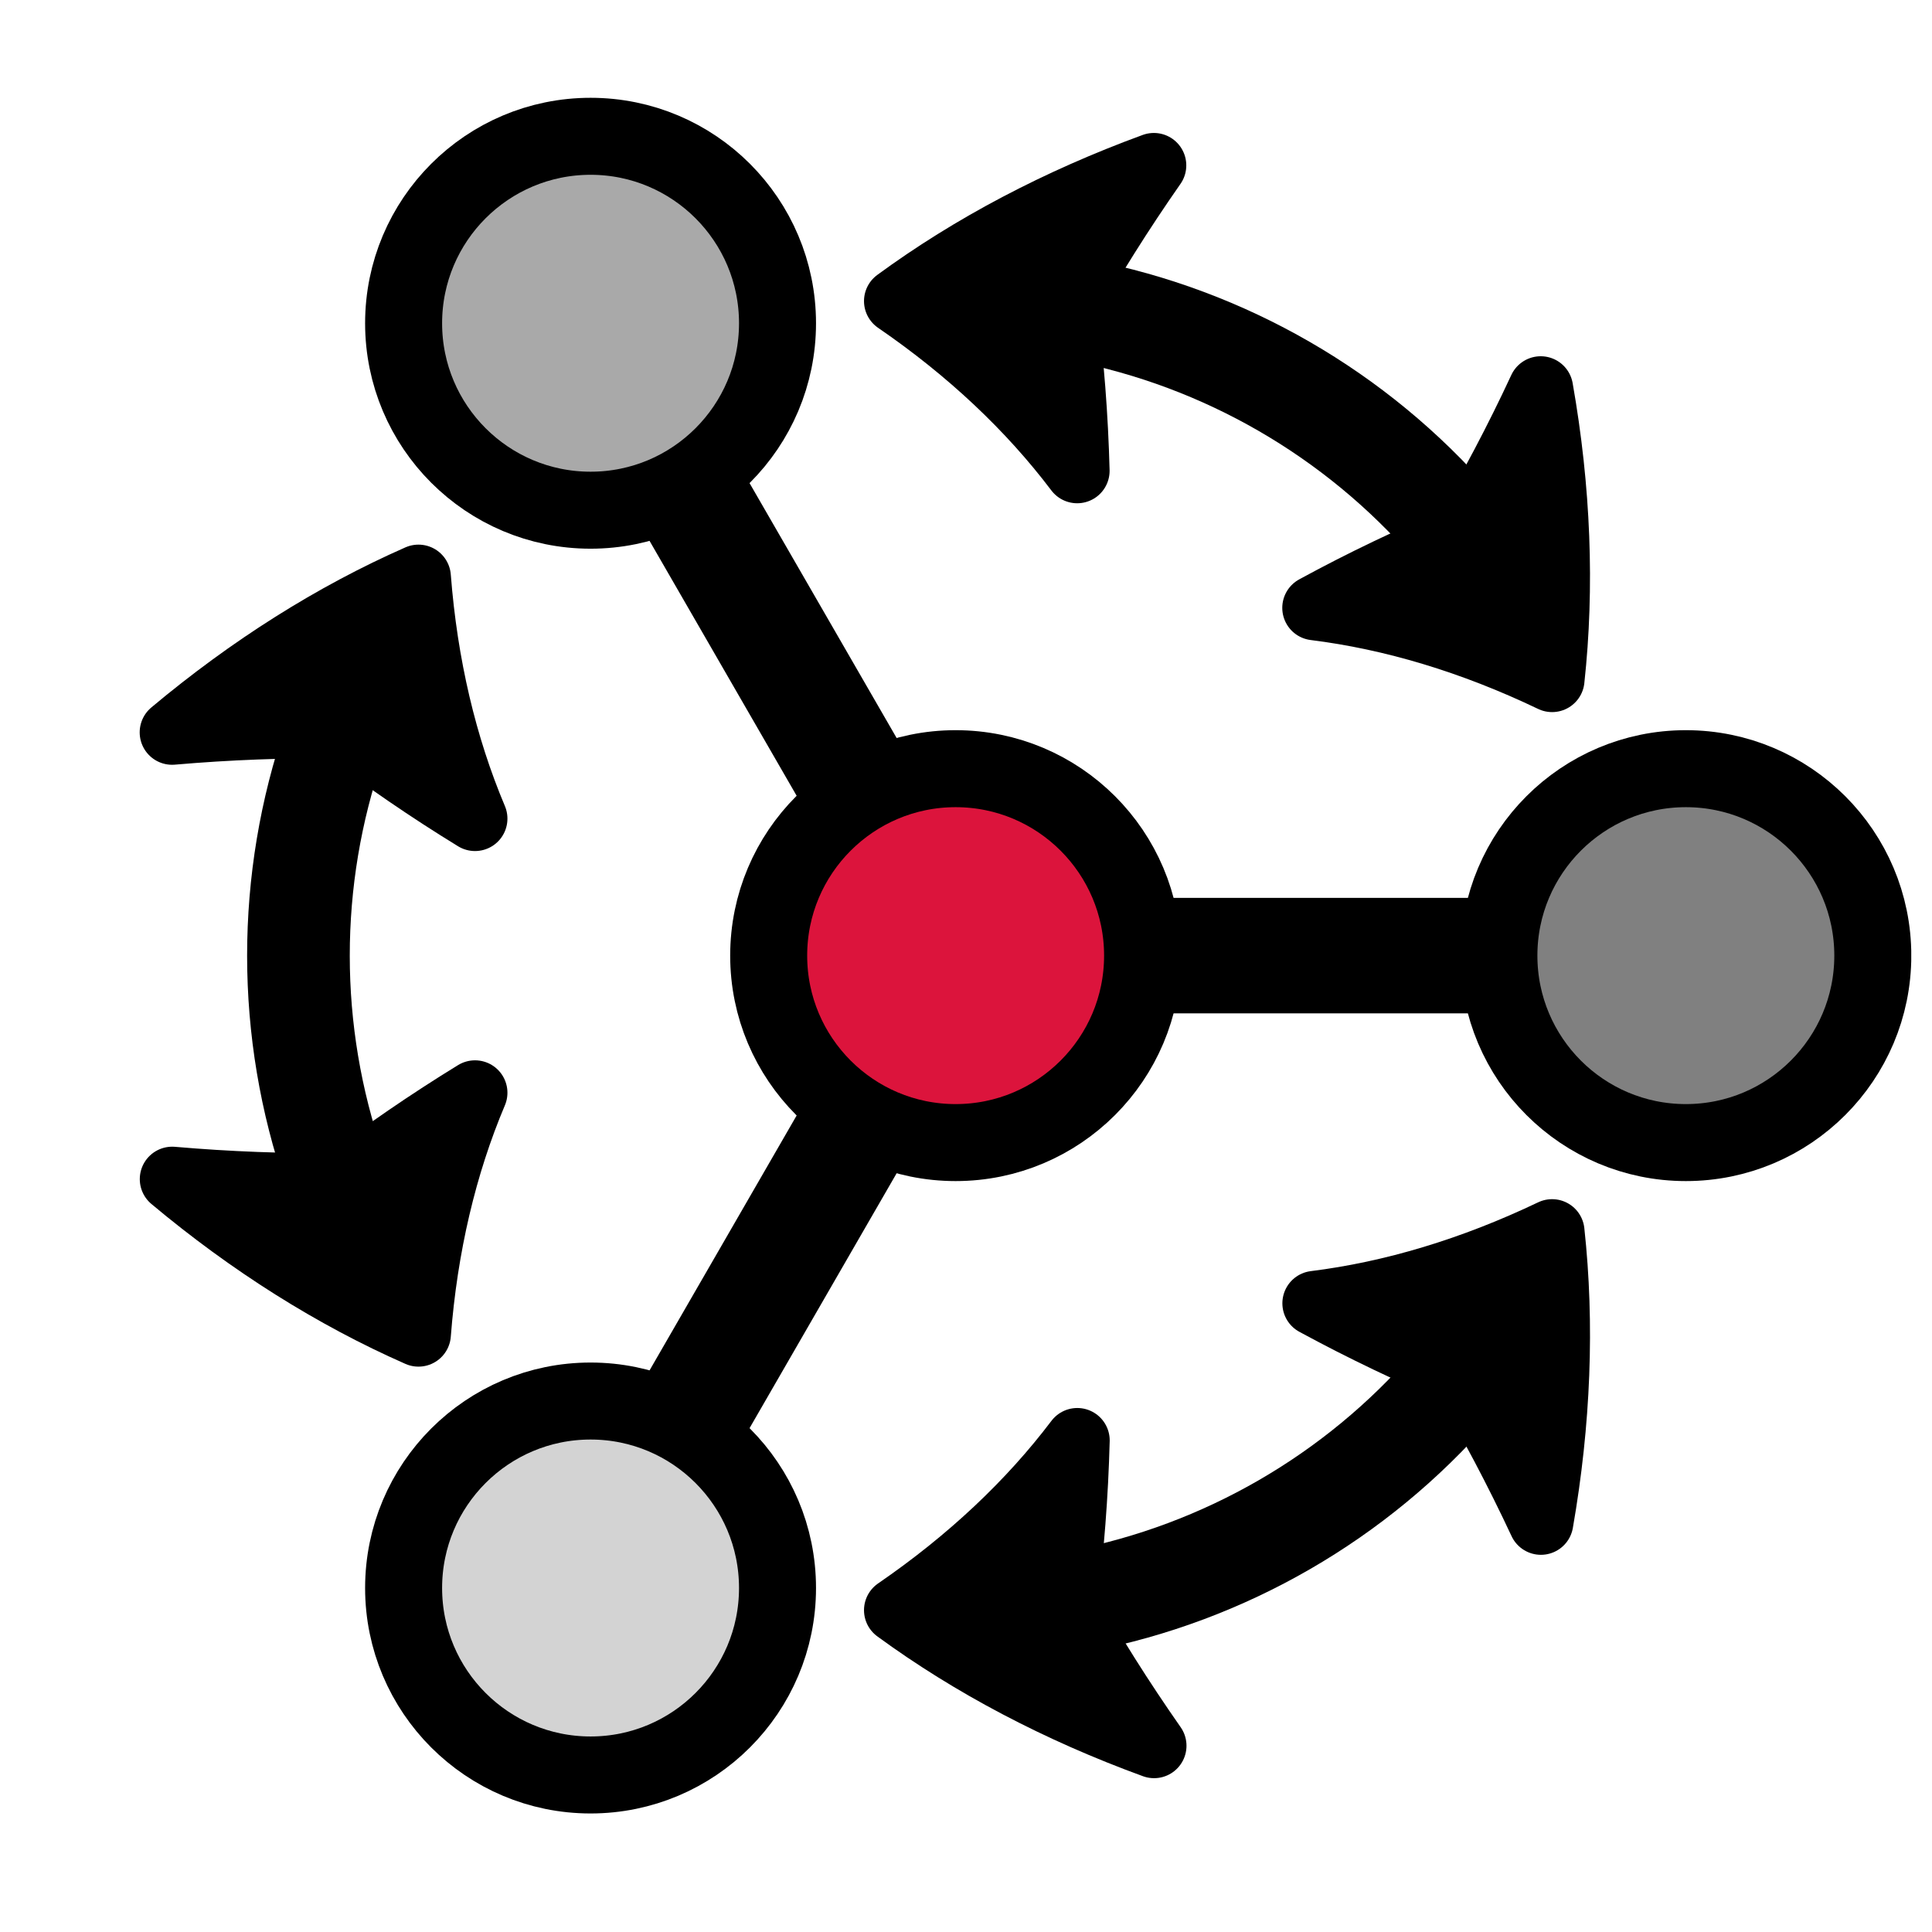
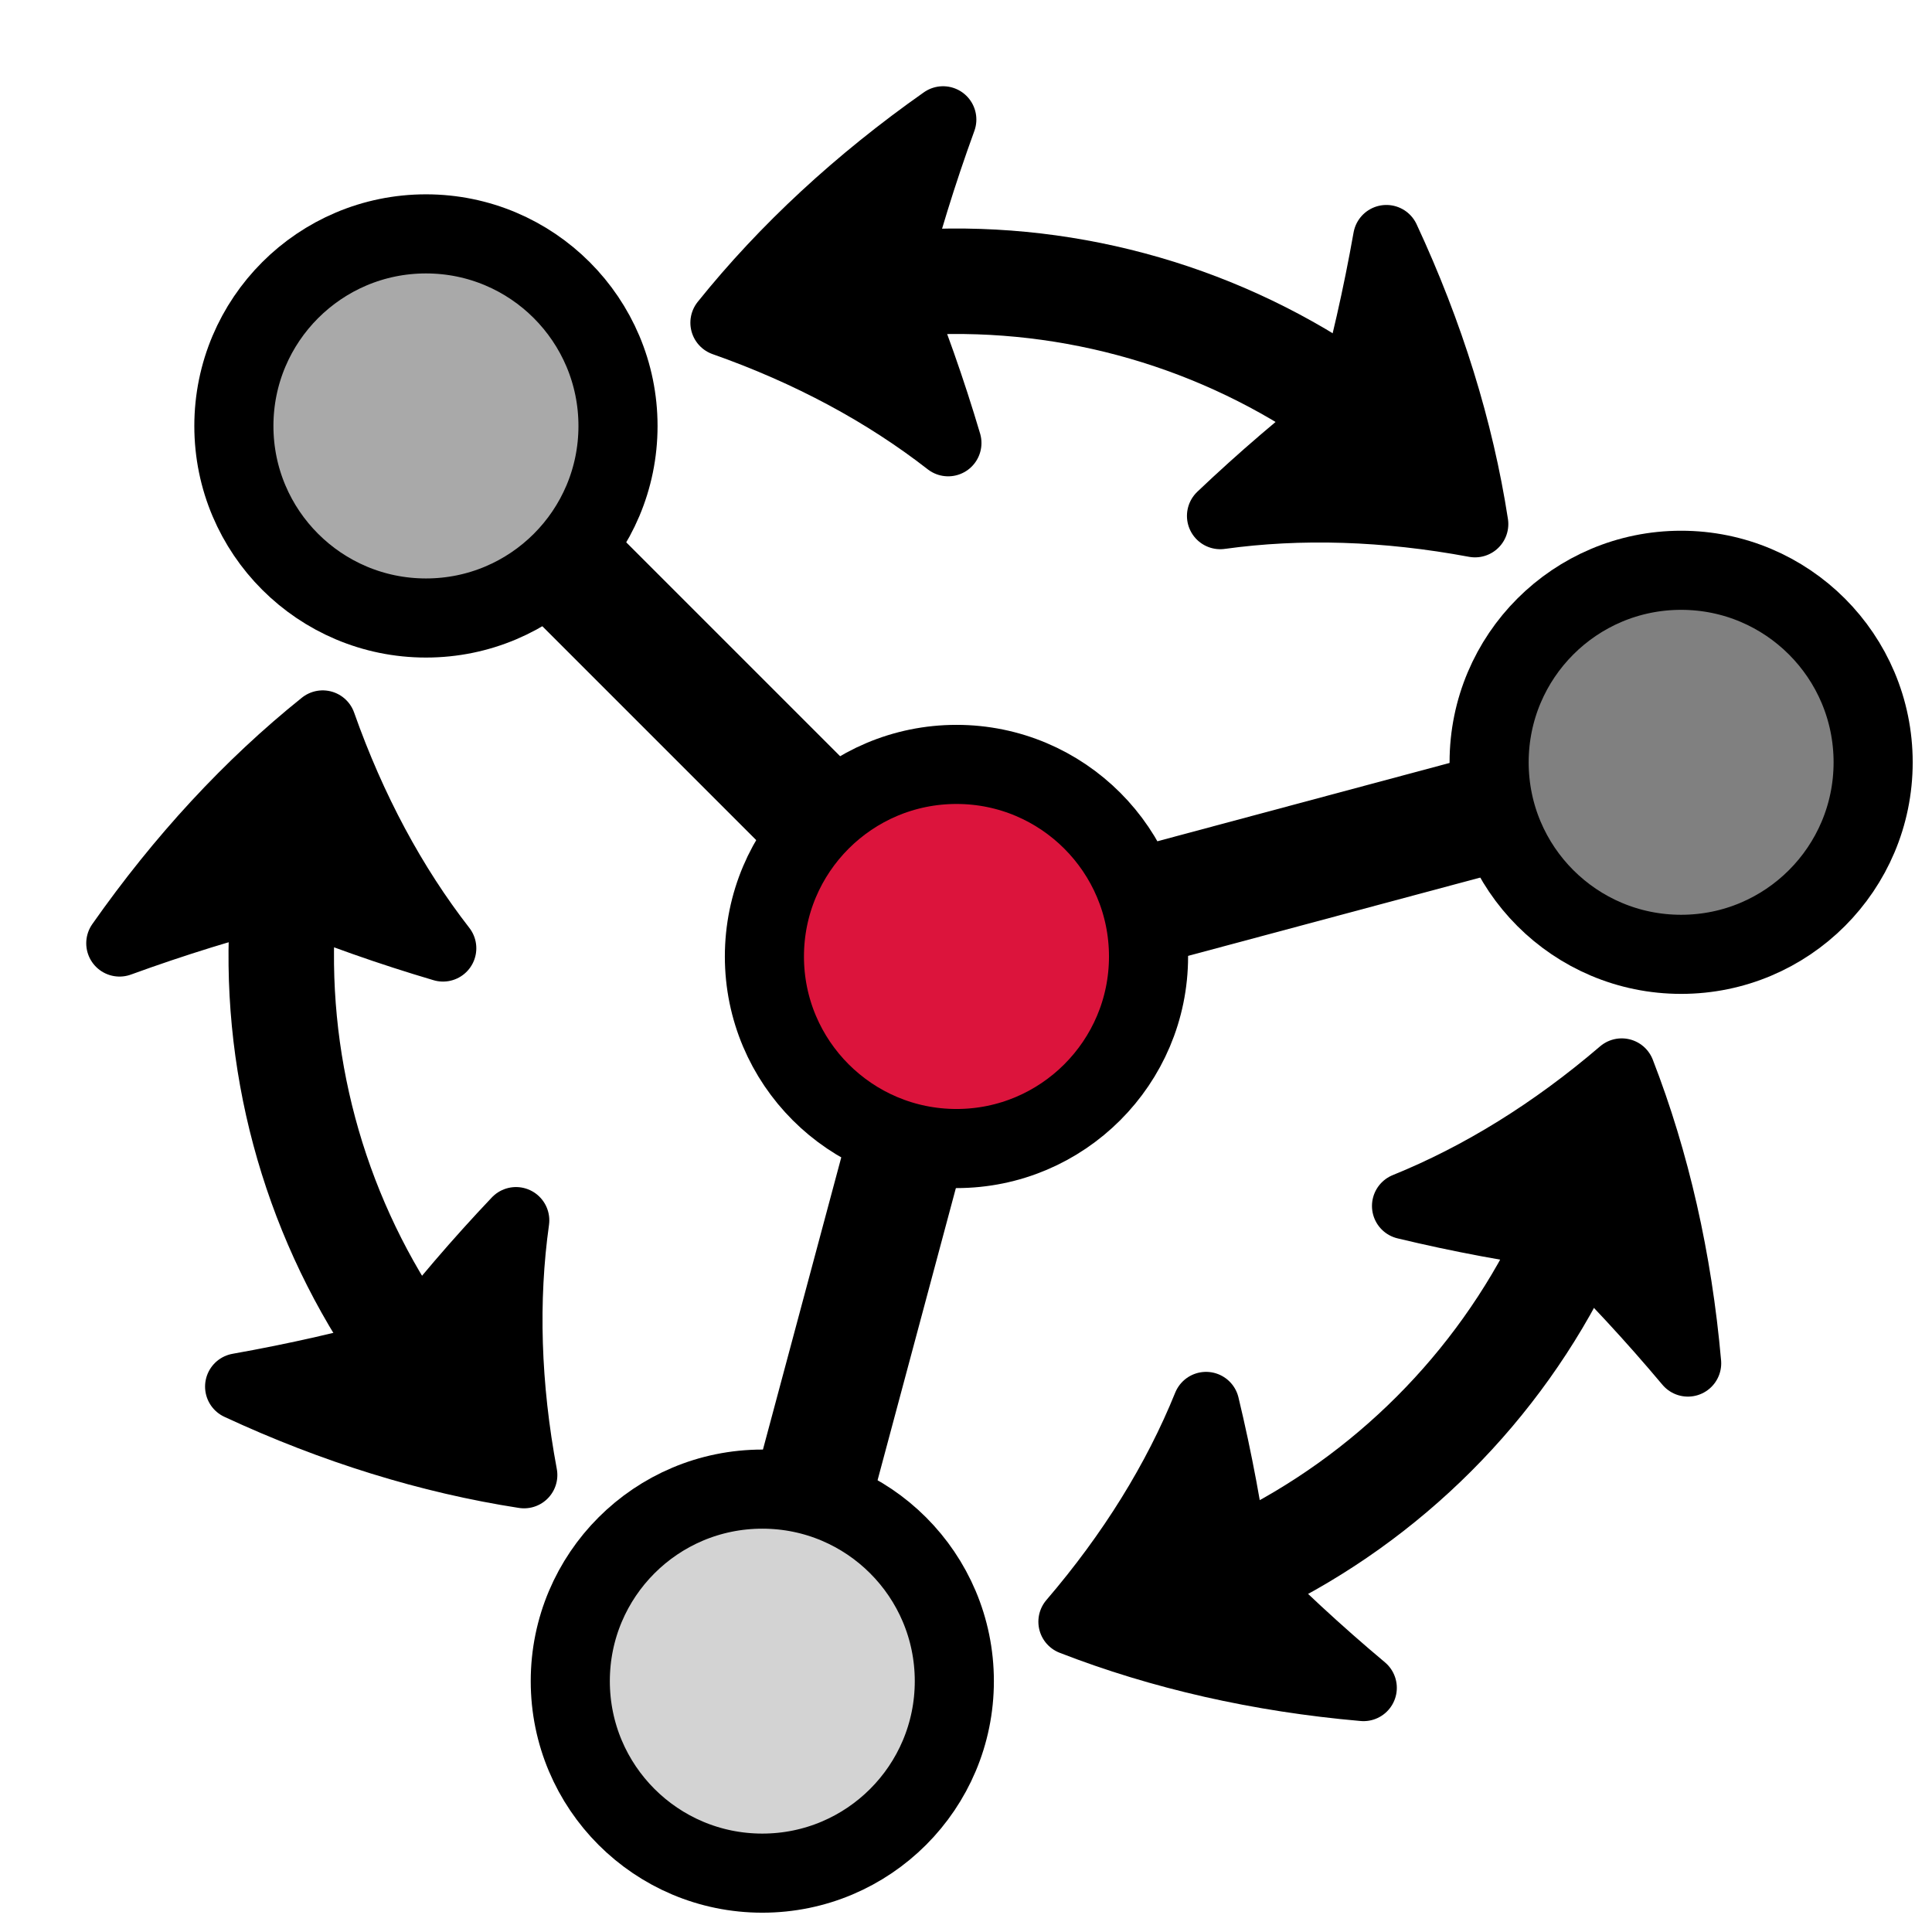
- <svg xmlns="http://www.w3.org/2000/svg" width="74.195pt" height="74.195pt" viewBox="0 0 74.195 74.195">
+ <svg xmlns="http://www.w3.org/2000/svg" width="72.28pt" height="72.28pt" viewBox="0 0 72.28 72.28">
  <defs>
    <clipPath id="clip-0">
-       <path clip-rule="nonzero" d="M 0 0 L 73.398 0 L 73.398 73.398 L 0 73.398 Z M 0 0 " />
+       <path clip-rule="nonzero" d="M 0 0 L 71.566 0 L 71.566 71.566 L 0 71.566 Z M 0 0 " />
    </clipPath>
    <clipPath id="clip-1">
-       <path clip-rule="nonzero" d="M 0 0 L 73.398 0 L 73.398 73.398 L 0 73.398 Z M 0 0 " />
+       <path clip-rule="nonzero" d="M 0 0 L 71.566 0 L 71.566 71.566 L 0 71.566 Z M 0 0 " />
    </clipPath>
    <clipPath id="clip-2">
-       <path clip-rule="nonzero" d="M 15 0 L 73.398 0 L 73.398 73.398 L 15 73.398 Z M 15 0 " />
+       <path clip-rule="nonzero" d="M 13 0 L 71.566 0 L 71.566 71.566 L 13 71.566 Z M 13 0 " />
    </clipPath>
    <clipPath id="clip-3">
-       <path clip-rule="nonzero" d="M 0 11 L 72 11 L 72 73.398 L 0 73.398 Z M 0 11 " />
+       <path clip-rule="nonzero" d="M 0 13 L 71.566 13 L 71.566 71.566 L 0 71.566 Z M 0 13 " />
    </clipPath>
    <clipPath id="clip-4">
-       <path clip-rule="nonzero" d="M 0 0 L 73.398 0 L 73.398 73.398 L 0 73.398 Z M 0 0 " />
+       <path clip-rule="nonzero" d="M 0 0 L 71.566 0 L 71.566 71 L 0 71 Z M 0 0 " />
    </clipPath>
    <clipPath id="clip-5">
-       <path clip-rule="nonzero" d="M 0 0 L 69 0 L 69 73.398 L 0 73.398 Z M 0 0 " />
+       <path clip-rule="nonzero" d="M 0 0 L 71 0 L 71 71.566 L 0 71.566 Z M 0 0 " />
    </clipPath>
    <clipPath id="clip-6">
-       <path clip-rule="nonzero" d="M 0 0 L 73.398 0 L 73.398 73.398 L 0 73.398 Z M 0 0 " />
+       <path clip-rule="nonzero" d="M 0 0 L 71.566 0 L 71.566 71.566 L 0 71.566 Z M 0 0 " />
    </clipPath>
  </defs>
-   <path fill="none" stroke-width="4.483" stroke-linecap="butt" stroke-linejoin="miter" stroke="rgb(0%, 0%, 0%)" stroke-opacity="1" stroke-miterlimit="10" d="M 5.67 -0 L 22.676 -0 " transform="matrix(0.989267, 0, 0, -0.989267, 36.69982, 36.69883)" />
  <g clip-path="url(#clip-0)">
-     <path fill="none" stroke-width="4.483" stroke-linecap="butt" stroke-linejoin="miter" stroke="rgb(0%, 0%, 0%)" stroke-opacity="1" stroke-miterlimit="10" d="M -2.836 4.908 L -11.337 19.64 " transform="matrix(0.989267, 0, 0, -0.989267, 36.69982, 36.69883)" />
-     <path fill="none" stroke-width="4.483" stroke-linecap="butt" stroke-linejoin="miter" stroke="rgb(0%, 0%, 0%)" stroke-opacity="1" stroke-miterlimit="10" d="M -2.836 -4.909 L -11.337 -19.641 " transform="matrix(0.989267, 0, 0, -0.989267, 36.69982, 36.69883)" />
+     <path fill="none" stroke-width="4.483" stroke-linecap="butt" stroke-linejoin="miter" stroke="rgb(0%, 0%, 0%)" stroke-opacity="1" stroke-miterlimit="10" d="M 5.478 1.466 L 21.905 5.869 " transform="matrix(0.990137, 0, 0, -0.990137, 35.78355, 35.78355)" />
+     <path fill="none" stroke-width="4.483" stroke-linecap="butt" stroke-linejoin="miter" stroke="rgb(0%, 0%, 0%)" stroke-opacity="1" stroke-miterlimit="10" d="M -4.011 4.011 L -16.035 16.035 " transform="matrix(0.990137, 0, 0, -0.990137, 35.78355, 35.78355)" />
+     <path fill="none" stroke-width="4.483" stroke-linecap="butt" stroke-linejoin="miter" stroke="rgb(0%, 0%, 0%)" stroke-opacity="1" stroke-miterlimit="10" d="M -1.466 -5.478 L -5.869 -21.905 " transform="matrix(0.990137, 0, 0, -0.990137, 35.78355, 35.78355)" />
  </g>
-   <path fill-rule="nonzero" fill="rgb(86.4%, 7.999%, 23.499%)" fill-opacity="1" d="M 43.879 36.699 C 43.879 32.734 40.664 29.52 36.699 29.52 C 32.734 29.52 29.52 32.734 29.52 36.699 C 29.52 40.664 32.734 43.879 36.699 43.879 C 40.664 43.879 43.879 40.664 43.879 36.699 Z M 43.879 36.699 " />
+   <path fill-rule="nonzero" fill="rgb(86.4%, 7.999%, 23.499%)" fill-opacity="1" d="M 42.969 35.785 C 42.969 31.816 39.75 28.598 35.785 28.598 C 31.816 28.598 28.598 31.816 28.598 35.785 C 28.598 39.75 31.816 42.969 35.785 42.969 C 39.75 42.969 42.969 39.75 42.969 35.785 Z M 42.969 35.785 " />
  <g clip-path="url(#clip-1)">
-     <path fill="none" stroke-width="2.989" stroke-linecap="butt" stroke-linejoin="miter" stroke="rgb(0%, 0%, 0%)" stroke-opacity="1" stroke-miterlimit="10" d="M 7.257 -0 C 7.257 4.007 4.007 7.257 -0.001 7.257 C -4.008 7.257 -7.258 4.007 -7.258 -0 C -7.258 -4.008 -4.008 -7.258 -0.001 -7.258 C 4.007 -7.258 7.257 -4.008 7.257 -0 Z M 7.257 -0 " transform="matrix(0.989267, 0, 0, -0.989267, 36.69982, 36.69883)" />
+     <path fill="none" stroke-width="2.989" stroke-linecap="butt" stroke-linejoin="miter" stroke="rgb(0%, 0%, 0%)" stroke-opacity="1" stroke-miterlimit="10" d="M 7.257 -0.002 C 7.257 4.007 4.006 7.257 0.002 7.257 C -4.007 7.257 -7.257 4.007 -7.257 -0.002 C -7.257 -4.006 -4.007 -7.257 0.002 -7.257 C 4.006 -7.257 7.257 -4.006 7.257 -0.002 Z M 7.257 -0.002 " transform="matrix(0.990137, 0, 0, -0.990137, 35.78355, 35.78355)" />
  </g>
-   <path fill-rule="nonzero" fill="rgb(50%, 50%, 50%)" fill-opacity="1" d="M 71.922 36.699 C 71.922 32.734 68.707 29.52 64.742 29.52 C 60.777 29.52 57.562 32.734 57.562 36.699 C 57.562 40.664 60.777 43.879 64.742 43.879 C 68.707 43.879 71.922 40.664 71.922 36.699 Z M 71.922 36.699 " />
+   <path fill-rule="nonzero" fill="rgb(50%, 50%, 50%)" fill-opacity="1" d="M 70.078 28.52 C 70.078 24.551 66.863 21.336 62.895 21.336 C 58.926 21.336 55.711 24.551 55.711 28.52 C 55.711 32.488 58.926 35.703 62.895 35.703 C 66.863 35.703 70.078 32.488 70.078 28.52 Z M 70.078 28.52 " />
  <g clip-path="url(#clip-2)">
-     <path fill="none" stroke-width="2.989" stroke-linecap="butt" stroke-linejoin="miter" stroke="rgb(0%, 0%, 0%)" stroke-opacity="1" stroke-miterlimit="10" d="M 35.604 -0 C 35.604 4.007 32.354 7.257 28.347 7.257 C 24.339 7.257 21.089 4.007 21.089 -0 C 21.089 -4.008 24.339 -7.258 28.347 -7.258 C 32.354 -7.258 35.604 -4.008 35.604 -0 Z M 35.604 -0 " transform="matrix(0.989267, 0, 0, -0.989267, 36.69982, 36.69883)" />
+     <path fill="none" stroke-width="2.989" stroke-linecap="butt" stroke-linejoin="miter" stroke="rgb(0%, 0%, 0%)" stroke-opacity="1" stroke-miterlimit="10" d="M 34.636 7.336 C 34.636 11.345 31.389 14.592 27.381 14.592 C 23.373 14.592 20.126 11.345 20.126 7.336 C 20.126 3.328 23.373 0.081 27.381 0.081 C 31.389 0.081 34.636 3.328 34.636 7.336 Z M 34.636 7.336 " transform="matrix(0.990137, 0, 0, -0.990137, 35.78355, 35.78355)" />
  </g>
-   <path fill-rule="nonzero" fill="rgb(66.399%, 66.399%, 66.399%)" fill-opacity="1" stroke-width="2.989" stroke-linecap="butt" stroke-linejoin="miter" stroke="rgb(0%, 0%, 0%)" stroke-opacity="1" stroke-miterlimit="10" d="M -6.915 24.548 C -6.915 28.556 -10.164 31.806 -14.172 31.806 C -18.18 31.806 -21.43 28.556 -21.43 24.548 C -21.43 20.54 -18.18 17.291 -14.172 17.291 C -10.164 17.291 -6.915 20.54 -6.915 24.548 Z M -6.915 24.548 " transform="matrix(0.989267, 0, 0, -0.989267, 36.69982, 36.69883)" />
-   <path fill-rule="nonzero" fill="rgb(82.799%, 82.799%, 82.799%)" fill-opacity="1" d="M 29.859 60.984 C 29.859 57.02 26.645 53.805 22.68 53.805 C 18.715 53.805 15.5 57.02 15.5 60.984 C 15.5 64.949 18.715 68.164 22.68 68.164 C 26.645 68.164 29.859 64.949 29.859 60.984 Z M 29.859 60.984 " />
+   <path fill-rule="nonzero" fill="rgb(66.399%, 66.399%, 66.399%)" fill-opacity="1" stroke-width="2.989" stroke-linecap="butt" stroke-linejoin="miter" stroke="rgb(0%, 0%, 0%)" stroke-opacity="1" stroke-miterlimit="10" d="M -12.789 20.044 C -12.789 24.052 -16.035 27.303 -20.044 27.303 C -24.052 27.303 -27.303 24.052 -27.303 20.044 C -27.303 16.035 -24.052 12.789 -20.044 12.789 C -16.035 12.789 -12.789 16.035 -12.789 20.044 Z M -12.789 20.044 " transform="matrix(0.990137, 0, 0, -0.990137, 35.78355, 35.78355)" />
+   <path fill-rule="nonzero" fill="rgb(82.799%, 82.799%, 82.799%)" fill-opacity="1" d="M 35.703 62.895 C 35.703 58.926 32.488 55.711 28.52 55.711 C 24.551 55.711 21.336 58.926 21.336 62.895 C 21.336 66.863 24.551 70.078 28.52 70.078 C 32.488 70.078 35.703 66.863 35.703 62.895 Z M 35.703 62.895 " />
  <g clip-path="url(#clip-3)">
-     <path fill="none" stroke-width="2.989" stroke-linecap="butt" stroke-linejoin="miter" stroke="rgb(0%, 0%, 0%)" stroke-opacity="1" stroke-miterlimit="10" d="M -6.915 -24.549 C -6.915 -20.541 -10.164 -17.291 -14.172 -17.291 C -18.18 -17.291 -21.43 -20.541 -21.43 -24.549 C -21.43 -28.557 -18.18 -31.807 -14.172 -31.807 C -10.164 -31.807 -6.915 -28.557 -6.915 -24.549 Z M -6.915 -24.549 " transform="matrix(0.989267, 0, 0, -0.989267, 36.69982, 36.69883)" />
+     <path fill="none" stroke-width="2.989" stroke-linecap="butt" stroke-linejoin="miter" stroke="rgb(0%, 0%, 0%)" stroke-opacity="1" stroke-miterlimit="10" d="M -0.081 -27.381 C -0.081 -23.373 -3.328 -20.126 -7.336 -20.126 C -11.345 -20.126 -14.592 -23.373 -14.592 -27.381 C -14.592 -31.389 -11.345 -34.636 -7.336 -34.636 C -3.328 -34.636 -0.081 -31.389 -0.081 -27.381 Z M -0.081 -27.381 " transform="matrix(0.990137, 0, 0, -0.990137, 35.78355, 35.78355)" />
  </g>
  <g clip-path="url(#clip-4)">
-     <path fill="none" stroke-width="3.985" stroke-linecap="butt" stroke-linejoin="miter" stroke="rgb(0%, 0%, 0%)" stroke-opacity="1" stroke-miterlimit="10" d="M 19.277 16.718 C 15.533 21.03 10.44 23.972 4.833 25.054 " transform="matrix(0.989267, 0, 0, -0.989267, 36.69982, 36.69883)" />
+     <path fill="none" stroke-width="3.985" stroke-linecap="butt" stroke-linejoin="miter" stroke="rgb(0%, 0%, 0%)" stroke-opacity="1" stroke-miterlimit="10" d="M 14.291 21.137 C 9.565 24.332 3.88 25.855 -1.817 25.449 " transform="matrix(0.990137, 0, 0, -0.990137, 35.78355, 35.78355)" />
  </g>
-   <path fill-rule="nonzero" fill="rgb(0%, 0%, 0%)" fill-opacity="1" stroke-width="2.517" stroke-linecap="butt" stroke-linejoin="round" stroke="rgb(0%, 0%, 0%)" stroke-opacity="1" stroke-miterlimit="10" d="M 23.154 10.712 C 23.545 14.305 23.399 18.112 22.712 22.009 C 21.788 20.019 20.773 18.1 19.675 16.244 C 17.701 15.423 15.786 14.507 13.938 13.5 C 16.955 13.125 20.062 12.193 23.154 10.712 Z M 23.154 10.712 " transform="matrix(0.989267, 0, 0, -0.989267, 36.69982, 36.69883)" />
-   <path fill-rule="nonzero" fill="rgb(0%, 0%, 0%)" fill-opacity="1" stroke-width="2.517" stroke-linecap="butt" stroke-linejoin="round" stroke="rgb(0%, 0%, 0%)" stroke-opacity="1" stroke-miterlimit="10" d="M -2.299 25.409 C 0.529 23.47 2.886 21.243 4.718 18.819 C 4.663 20.927 4.501 23.04 4.224 25.16 C 5.283 27.04 6.44 28.88 7.695 30.677 C 3.984 29.318 0.615 27.545 -2.299 25.409 Z M -2.299 25.409 " transform="matrix(0.989267, 0, 0, -0.989267, 36.69982, 36.69883)" />
+   <path fill-rule="nonzero" fill="rgb(0%, 0%, 0%)" fill-opacity="1" stroke-width="2.517" stroke-linecap="butt" stroke-linejoin="round" stroke="rgb(0%, 0%, 0%)" stroke-opacity="1" stroke-miterlimit="10" d="M 19.593 16.339 C 19.041 19.914 17.913 23.551 16.244 27.137 C 15.861 24.979 15.38 22.861 14.8 20.785 C 13.107 19.48 11.494 18.099 9.967 16.647 C 12.981 17.065 16.224 16.967 19.593 16.339 Z M 19.593 16.339 " transform="matrix(0.990137, 0, 0, -0.990137, 35.78355, 35.78355)" />
+   <path fill-rule="nonzero" fill="rgb(0%, 0%, 0%)" fill-opacity="1" stroke-width="2.517" stroke-linecap="butt" stroke-linejoin="round" stroke="rgb(0%, 0%, 0%)" stroke-opacity="1" stroke-miterlimit="10" d="M -8.796 23.946 C -5.565 22.809 -2.709 21.267 -0.314 19.401 C -0.914 21.421 -1.616 23.421 -2.433 25.397 C -1.896 27.484 -1.257 29.563 -0.507 31.623 C -3.738 29.35 -6.532 26.766 -8.796 23.946 Z M -8.796 23.946 " transform="matrix(0.990137, 0, 0, -0.990137, 35.78355, 35.78355)" />
  <g clip-path="url(#clip-5)">
-     <path fill="none" stroke-width="3.985" stroke-linecap="butt" stroke-linejoin="miter" stroke="rgb(0%, 0%, 0%)" stroke-opacity="1" stroke-miterlimit="10" d="M -24.115 8.335 C -25.979 2.937 -25.979 -2.946 -24.111 -8.34 " transform="matrix(0.989267, 0, 0, -0.989267, 36.69982, 36.69883)" />
+     <path fill="none" stroke-width="3.985" stroke-linecap="butt" stroke-linejoin="miter" stroke="rgb(0%, 0%, 0%)" stroke-opacity="1" stroke-miterlimit="10" d="M -25.449 1.809 C -25.855 -3.884 -24.332 -9.569 -21.133 -14.299 " transform="matrix(0.990137, 0, 0, -0.990137, 35.78355, 35.78355)" />
  </g>
-   <path fill-rule="nonzero" fill="rgb(0%, 0%, 0%)" fill-opacity="1" stroke-width="2.517" stroke-linecap="butt" stroke-linejoin="round" stroke="rgb(0%, 0%, 0%)" stroke-opacity="1" stroke-miterlimit="10" d="M -20.853 14.696 C -24.162 13.239 -27.384 11.206 -30.417 8.667 C -28.233 8.856 -26.062 8.939 -23.906 8.916 C -22.208 7.62 -20.455 6.42 -18.658 5.318 C -19.842 8.122 -20.589 11.281 -20.853 14.696 Z M -20.853 14.696 " transform="matrix(0.989267, 0, 0, -0.989267, 36.69982, 36.69883)" />
-   <path fill-rule="nonzero" fill="rgb(0%, 0%, 0%)" fill-opacity="1" stroke-width="2.517" stroke-linecap="butt" stroke-linejoin="round" stroke="rgb(0%, 0%, 0%)" stroke-opacity="1" stroke-miterlimit="10" d="M -20.853 -14.697 C -20.589 -11.278 -19.842 -8.123 -18.658 -5.323 C -20.455 -6.425 -22.204 -7.625 -23.906 -8.92 C -26.058 -8.948 -28.229 -8.865 -30.413 -8.676 C -27.384 -11.211 -24.162 -13.24 -20.853 -14.697 Z M -20.853 -14.697 " transform="matrix(0.989267, 0, 0, -0.989267, 36.69982, 36.69883)" />
+   <path fill-rule="nonzero" fill="rgb(0%, 0%, 0%)" fill-opacity="1" stroke-width="2.517" stroke-linecap="butt" stroke-linejoin="round" stroke="rgb(0%, 0%, 0%)" stroke-opacity="1" stroke-miterlimit="10" d="M -23.946 8.796 C -26.766 6.536 -29.35 3.738 -31.623 0.499 C -29.563 1.249 -27.488 1.892 -25.397 2.425 C -23.421 1.612 -21.421 0.906 -19.401 0.31 C -21.267 2.709 -22.805 5.565 -23.946 8.796 Z M -23.946 8.796 " transform="matrix(0.990137, 0, 0, -0.990137, 35.78355, 35.78355)" />
+   <path fill-rule="nonzero" fill="rgb(0%, 0%, 0%)" fill-opacity="1" stroke-width="2.517" stroke-linecap="butt" stroke-linejoin="round" stroke="rgb(0%, 0%, 0%)" stroke-opacity="1" stroke-miterlimit="10" d="M -16.339 -19.593 C -16.97 -16.224 -17.065 -12.981 -16.643 -9.971 C -18.095 -11.502 -19.476 -13.111 -20.781 -14.804 C -22.857 -15.388 -24.975 -15.869 -27.133 -16.252 C -23.551 -17.917 -19.914 -19.041 -16.339 -19.593 Z M -16.339 -19.593 " transform="matrix(0.990137, 0, 0, -0.990137, 35.78355, 35.78355)" />
  <g clip-path="url(#clip-6)">
-     <path fill="none" stroke-width="3.985" stroke-linecap="butt" stroke-linejoin="miter" stroke="rgb(0%, 0%, 0%)" stroke-opacity="1" stroke-miterlimit="10" d="M 4.84 -25.051 C 10.444 -23.969 15.541 -21.023 19.281 -16.711 " transform="matrix(0.989267, 0, 0, -0.989267, 36.69982, 36.69883)" />
+     <path fill="none" stroke-width="3.985" stroke-linecap="butt" stroke-linejoin="miter" stroke="rgb(0%, 0%, 0%)" stroke-opacity="1" stroke-miterlimit="10" d="M 11.159 -22.947 C 16.291 -20.449 20.453 -16.287 22.947 -11.155 " transform="matrix(0.990137, 0, 0, -0.990137, 35.78355, 35.78355)" />
  </g>
-   <path fill-rule="nonzero" fill="rgb(0%, 0%, 0%)" fill-opacity="1" stroke-width="2.517" stroke-linecap="butt" stroke-linejoin="round" stroke="rgb(0%, 0%, 0%)" stroke-opacity="1" stroke-miterlimit="10" d="M -2.299 -25.41 C 0.615 -27.542 3.988 -29.319 7.703 -30.673 C 6.448 -28.877 5.287 -27.041 4.232 -25.161 C 4.505 -23.041 4.667 -20.924 4.722 -18.82 C 2.89 -21.244 0.525 -23.471 -2.299 -25.41 Z M -2.299 -25.41 " transform="matrix(0.989267, 0, 0, -0.989267, 36.69982, 36.69883)" />
-   <path fill-rule="nonzero" fill="rgb(0%, 0%, 0%)" fill-opacity="1" stroke-width="2.517" stroke-linecap="butt" stroke-linejoin="round" stroke="rgb(0%, 0%, 0%)" stroke-opacity="1" stroke-miterlimit="10" d="M 23.154 -10.713 C 20.062 -12.19 16.955 -13.122 13.942 -13.497 C 15.79 -14.5 17.705 -15.416 19.679 -16.241 C 20.777 -18.093 21.792 -20.016 22.72 -22.002 C 23.399 -18.109 23.545 -14.306 23.154 -10.713 Z M 23.154 -10.713 " transform="matrix(0.989267, 0, 0, -0.989267, 36.69982, 36.69883)" />
+   <path fill-rule="nonzero" fill="rgb(0%, 0%, 0%)" fill-opacity="1" stroke-width="2.517" stroke-linecap="butt" stroke-linejoin="round" stroke="rgb(0%, 0%, 0%)" stroke-opacity="1" stroke-miterlimit="10" d="M 4.353 -25.136 C 7.722 -26.446 11.439 -27.29 15.38 -27.634 C 13.699 -26.225 12.105 -24.75 10.598 -23.207 C 10.314 -21.089 9.924 -19.005 9.431 -16.954 C 8.29 -19.775 6.582 -22.536 4.353 -25.136 Z M 4.353 -25.136 " transform="matrix(0.990137, 0, 0, -0.990137, 35.78355, 35.78355)" />
+   <path fill-rule="nonzero" fill="rgb(0%, 0%, 0%)" fill-opacity="1" stroke-width="2.517" stroke-linecap="butt" stroke-linejoin="round" stroke="rgb(0%, 0%, 0%)" stroke-opacity="1" stroke-miterlimit="10" d="M 25.136 -4.353 C 22.536 -6.582 19.775 -8.286 16.958 -9.427 C 19.005 -9.92 21.092 -10.31 23.211 -10.594 C 24.754 -12.101 26.229 -13.695 27.637 -15.372 C 27.29 -11.439 26.446 -7.726 25.136 -4.353 Z M 25.136 -4.353 " transform="matrix(0.990137, 0, 0, -0.990137, 35.78355, 35.78355)" />
</svg>
